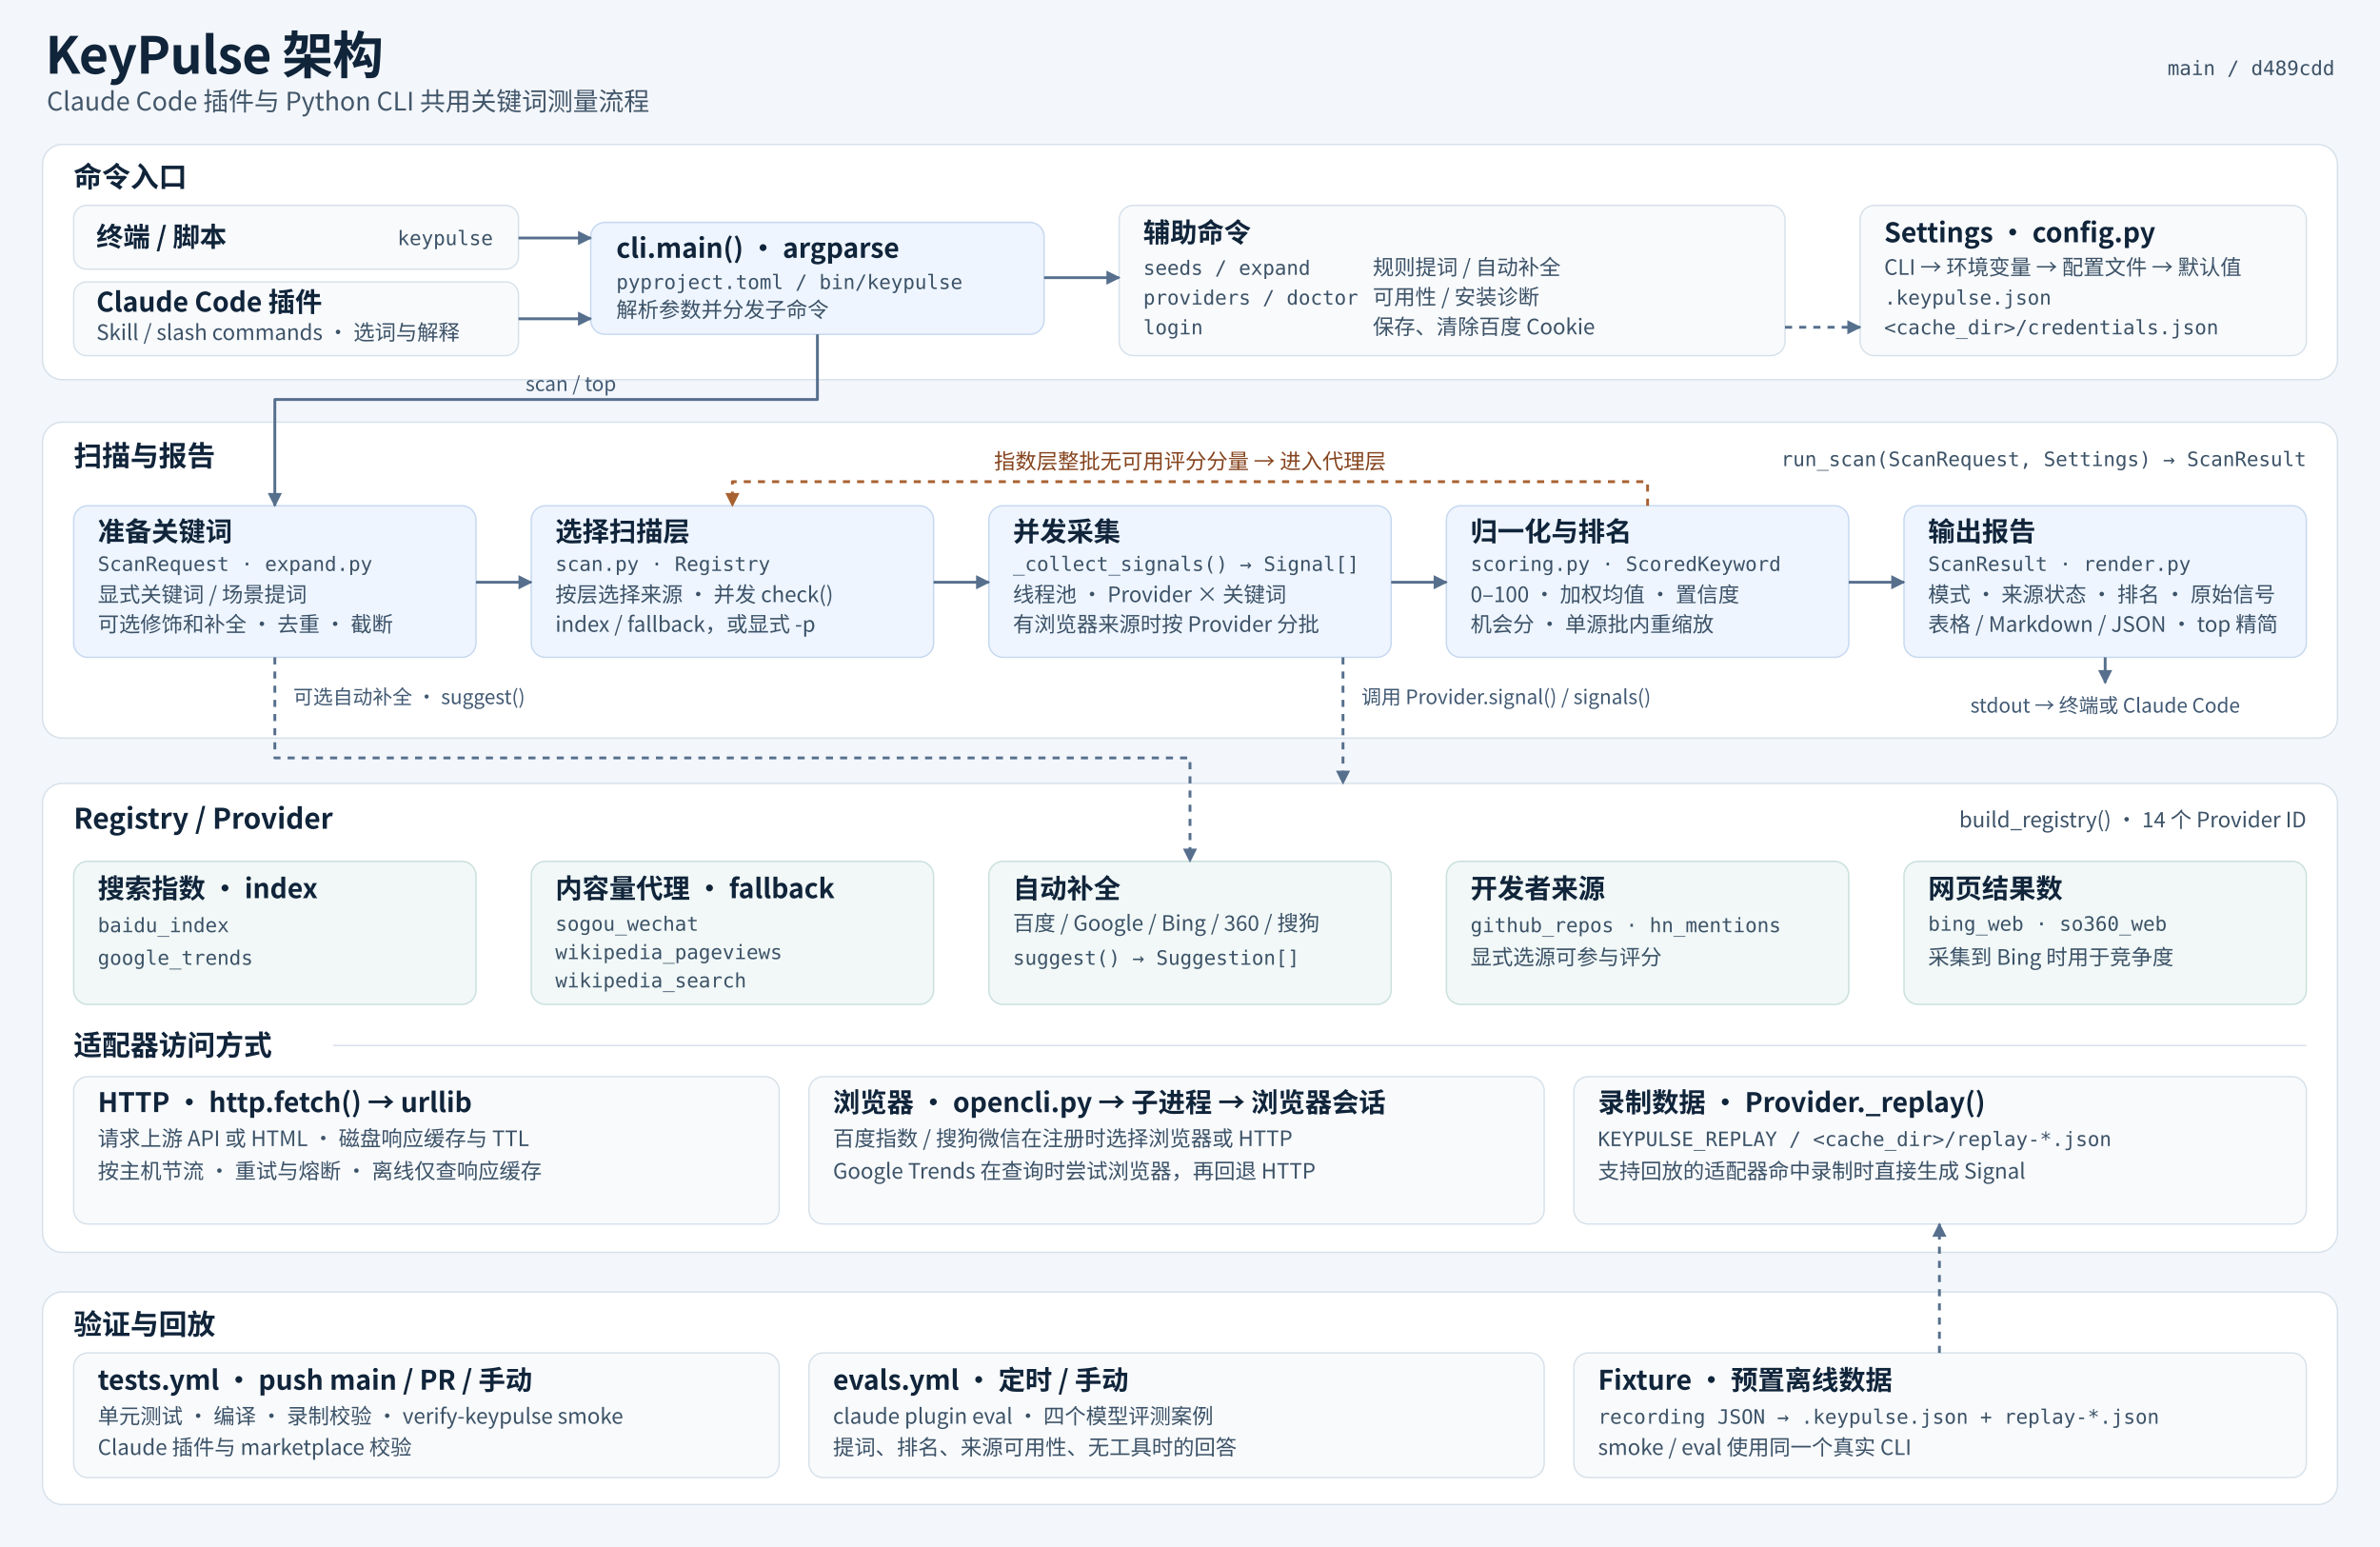
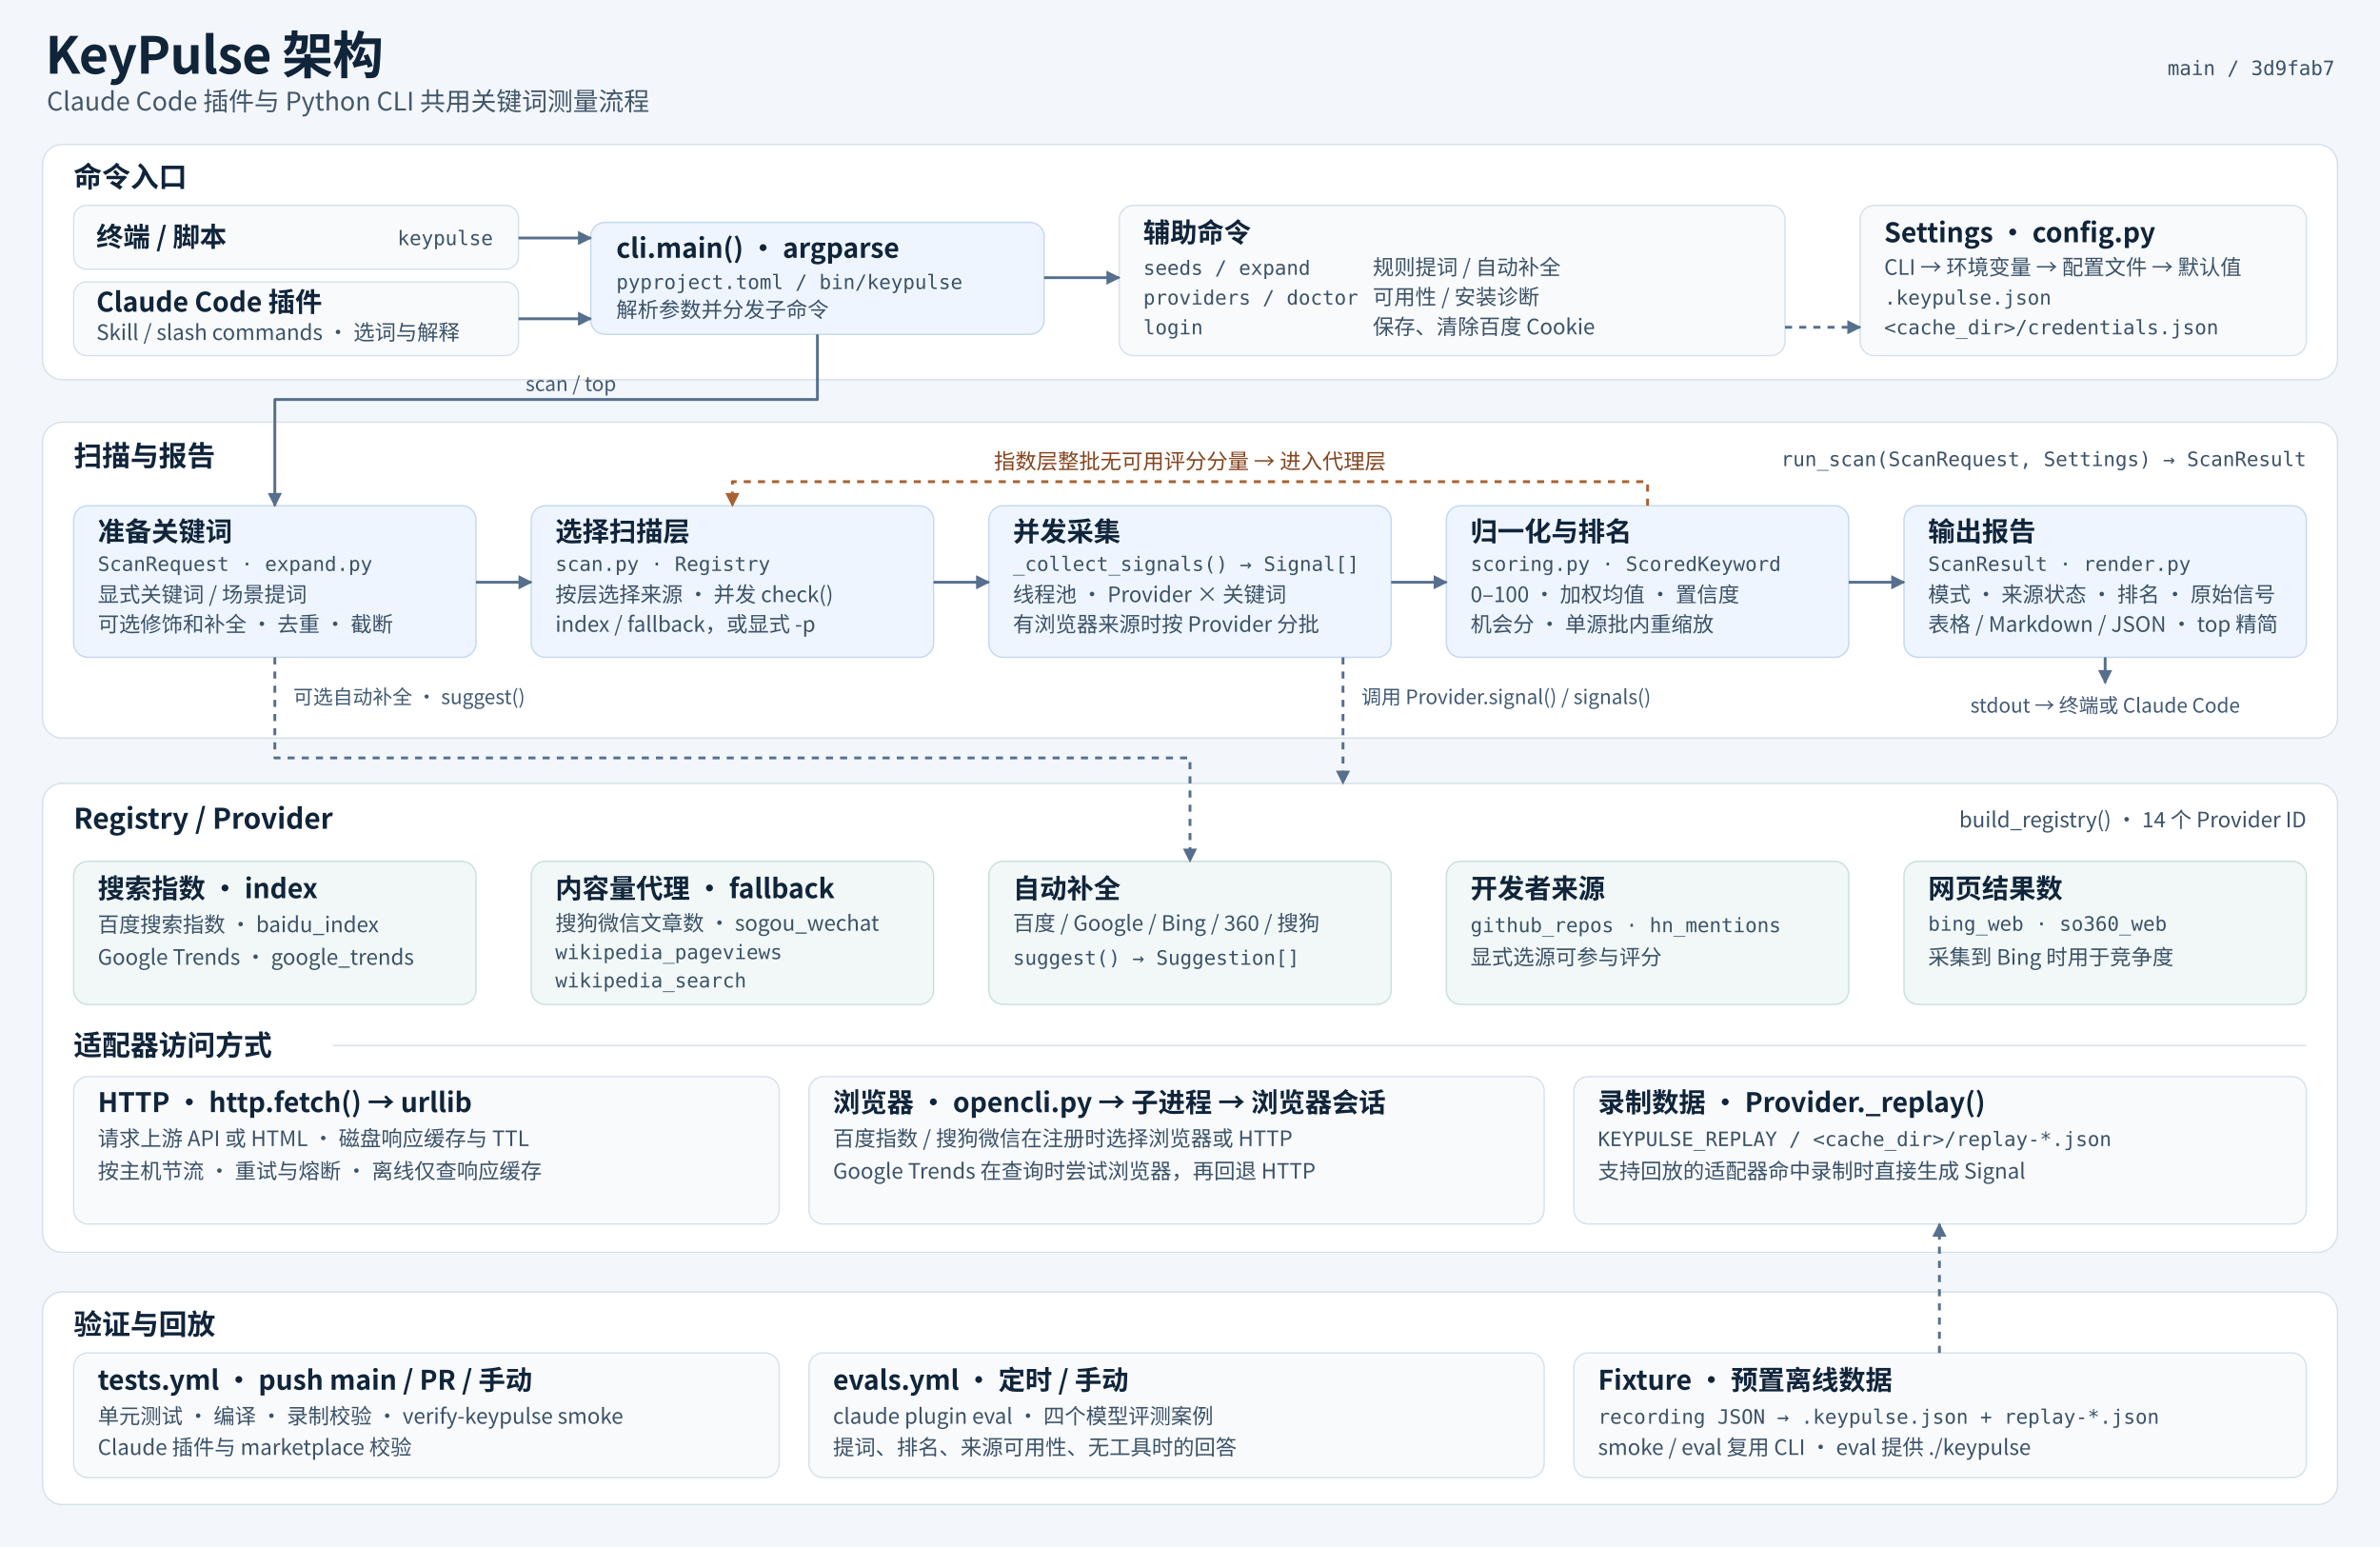
<svg xmlns="http://www.w3.org/2000/svg" width="1680" height="1092" viewBox="0 0 1680 1092" role="img" aria-labelledby="title description">
  <defs>
    <style>
      text { font-family: "PingFang SC", "Noto Sans CJK SC", "Microsoft YaHei", system-ui, sans-serif; fill: #10243a; }
      .title { font-size: 36px; font-weight: 700; letter-spacing: -.4px; }
      .subtitle { font-size: 18px; fill: #42566a; }
      .section { font-size: 20px; font-weight: 700; }
      .heading { font-size: 19px; font-weight: 650; }
      .detail { font-size: 15px; fill: #3c5267; }
      .code { font-family: ui-monospace, "SF Mono", Menlo, Consolas, "PingFang SC", monospace; font-size: 14px; fill: #3c5267; }
      .edge-label { font-size: 14px; fill: #415973; }
      .fallback-label { font-size: 15px; fill: #85441e; }
      .panel { fill: #fff; stroke: #d7e1ea; }
      .card { fill: #f8fafc; stroke: #d7e1ea; }
      .main { fill: #eef5ff; stroke: #c6d8ef; }
      .data { fill: #f1f8f7; stroke: #cae0dc; }
      .rail { fill: none; stroke: #566f8d; stroke-width: 2; marker-end: url(#arrow); stroke-linejoin: round; }
      .call { stroke-dasharray: 5 5; }
      .fallback { stroke: #a86131; marker-end: url(#arrow-fallback); }
    </style>
    <marker id="arrow" viewBox="0 0 10 10" markerWidth="5" markerHeight="5" refX="9" refY="5" orient="auto-start-reverse">
      <path d="M 0 0 L 10 5 L 0 10 Z" fill="#566f8d" />
    </marker>
    <marker id="arrow-fallback" viewBox="0 0 10 10" markerWidth="5" markerHeight="5" refX="9" refY="5" orient="auto-start-reverse">
      <path d="M 0 0 L 10 5 L 0 10 Z" fill="#a86131" />
    </marker>
  </defs>
  <rect width="1680" height="1092" fill="#f3f6fa" />
  <text class="title" x="32" y="52">KeyPulse 架构</text>
  <text class="subtitle" x="33" y="78">Claude Code 插件与 Python CLI 共用关键词测量流程</text>
-   <text class="code" x="1648" y="53" text-anchor="end">main / d489cdd</text>
+   <text class="code" x="1648" y="53" text-anchor="end">main / 3d9fab7</text>
  <g aria-label="命令入口">
    <rect class="panel" x="30" y="102" width="1620" height="166" rx="14" />
    <text class="section" x="52" y="132">命令入口</text>
    <rect class="card" x="52" y="145" width="314" height="45" rx="9" />
    <text class="heading" x="68" y="174">终端 / 脚本</text>
    <text class="code" x="348" y="173" text-anchor="end">keypulse</text>
    <rect class="card" x="52" y="199" width="314" height="52" rx="9" />
    <text class="heading" x="68" y="220">Claude Code 插件</text>
    <text class="detail" x="68" y="240">Skill / slash commands · 选词与解释</text>
    <rect class="main" x="417" y="157" width="320" height="79" rx="10" />
    <text class="heading" x="435" y="182">cli.main() · argparse</text>
    <text class="code" x="435" y="204">pyproject.toml / bin/keypulse</text>
    <text class="detail" x="435" y="224">解析参数并分发子命令</text>
    <rect class="card" x="790" y="145" width="470" height="106" rx="10" />
    <text class="heading" x="807" y="171">辅助命令</text>
    <text class="code" x="807" y="194">seeds / expand</text>
    <text class="detail" x="969" y="194">规则提词 / 自动补全</text>
    <text class="code" x="807" y="215">providers / doctor</text>
    <text class="detail" x="969" y="215">可用性 / 安装诊断</text>
    <text class="code" x="807" y="236">login</text>
    <text class="detail" x="969" y="236">保存、清除百度 Cookie</text>
    <rect class="card" x="1313" y="145" width="315" height="106" rx="10" />
    <text class="heading" x="1330" y="171">Settings · config.py</text>
    <text class="detail" x="1330" y="194">CLI → 环境变量 → 配置文件 → 默认值</text>
    <text class="code" x="1330" y="215">.keypulse.json</text>
    <text class="code" x="1330" y="236">&lt;cache_dir&gt;/credentials.json</text>
    <path class="rail" d="M 366 168 H 417" />
    <path class="rail" d="M 366 225 H 417" />
    <path class="rail" d="M 737 196 H 790" />
    <path class="rail call" d="M 1260 231 H 1313" />
  </g>
  <g aria-label="扫描与报告">
    <rect class="panel" x="30" y="298" width="1620" height="223" rx="14" />
    <text class="section" x="52" y="329">扫描与报告</text>
    <text class="code" x="1628" y="329" text-anchor="end">run_scan(ScanRequest, Settings) → ScanResult</text>
    <rect class="main" x="52" y="357" width="284" height="107" rx="10" />
    <text class="heading" x="69" y="382">准备关键词</text>
    <text class="code" x="69" y="403">ScanRequest · expand.py</text>
    <text class="detail" x="69" y="425">显式关键词 / 场景提词</text>
    <text class="detail" x="69" y="446">可选修饰和补全 · 去重 · 截断</text>
    <rect class="main" x="375" y="357" width="284" height="107" rx="10" />
    <text class="heading" x="392" y="382">选择扫描层</text>
    <text class="code" x="392" y="403">scan.py · Registry</text>
    <text class="detail" x="392" y="425">按层选择来源 · 并发 check()</text>
    <text class="detail" x="392" y="446">index / fallback，或显式 -p</text>
    <rect class="main" x="698" y="357" width="284" height="107" rx="10" />
    <text class="heading" x="715" y="382">并发采集</text>
    <text class="code" x="715" y="403">_collect_signals() → Signal[]</text>
    <text class="detail" x="715" y="425">线程池 · Provider × 关键词</text>
    <text class="detail" x="715" y="446">有浏览器来源时按 Provider 分批</text>
    <rect class="main" x="1021" y="357" width="284" height="107" rx="10" />
    <text class="heading" x="1038" y="382">归一化与排名</text>
    <text class="code" x="1038" y="403">scoring.py · ScoredKeyword</text>
    <text class="detail" x="1038" y="425">0–100 · 加权均值 · 置信度</text>
    <text class="detail" x="1038" y="446">机会分 · 单源批内重缩放</text>
    <rect class="main" x="1344" y="357" width="284" height="107" rx="10" />
    <text class="heading" x="1361" y="382">输出报告</text>
    <text class="code" x="1361" y="403">ScanResult · render.py</text>
    <text class="detail" x="1361" y="425">模式 · 来源状态 · 排名 · 原始信号</text>
    <text class="detail" x="1361" y="446">表格 / Markdown / JSON · top 精简</text>
    <path class="rail" d="M 577 236 V 282 H 194 V 357" />
    <text class="edge-label" x="371" y="276">scan / top</text>
    <path class="rail" d="M 336 411 H 375" />
    <path class="rail" d="M 659 411 H 698" />
    <path class="rail" d="M 982 411 H 1021" />
    <path class="rail" d="M 1305 411 H 1344" />
    <path class="rail call fallback" d="M 1163 357 V 340 H 517 V 357" />
    <text class="fallback-label" x="840" y="331" text-anchor="middle">指数层整批无可用评分分量 → 进入代理层</text>
  </g>
  <g aria-label="数据源与访问方式">
    <rect class="panel" x="30" y="553" width="1620" height="331" rx="14" />
    <text class="section" x="52" y="585">Registry / Provider</text>
    <text class="detail" x="1628" y="584" text-anchor="end">build_registry() · 14 个 Provider ID</text>
    <rect class="data" x="52" y="608" width="284" height="101" rx="10" />
    <text class="heading" x="69" y="634">搜索指数 · index</text>
-     <text class="code" x="69" y="658">baidu_index</text>
-     <text class="code" x="69" y="681">google_trends</text>
+     <text class="detail" x="69" y="658">百度搜索指数 · baidu_index</text>
+     <text class="detail" x="69" y="681">Google Trends · google_trends</text>
    <rect class="data" x="375" y="608" width="284" height="101" rx="10" />
    <text class="heading" x="392" y="634">内容量代理 · fallback</text>
-     <text class="code" x="392" y="657">sogou_wechat</text>
+     <text class="detail" x="392" y="657">搜狗微信文章数 · sogou_wechat</text>
    <text class="code" x="392" y="677">wikipedia_pageviews</text>
    <text class="code" x="392" y="697">wikipedia_search</text>
    <rect class="data" x="698" y="608" width="284" height="101" rx="10" />
    <text class="heading" x="715" y="634">自动补全</text>
    <text class="detail" x="715" y="657">百度 / Google / Bing / 360 / 搜狗</text>
    <text class="code" x="715" y="681">suggest() → Suggestion[]</text>
    <rect class="data" x="1021" y="608" width="284" height="101" rx="10" />
    <text class="heading" x="1038" y="634">开发者来源</text>
    <text class="code" x="1038" y="658">github_repos · hn_mentions</text>
    <text class="detail" x="1038" y="681">显式选源可参与评分</text>
    <rect class="data" x="1344" y="608" width="284" height="101" rx="10" />
    <text class="heading" x="1361" y="634">网页结果数</text>
    <text class="code" x="1361" y="657">bing_web · so360_web</text>
    <text class="detail" x="1361" y="681">采集到 Bing 时用于竞争度</text>
    <text class="section" x="52" y="745">适配器访问方式</text>
    <path d="M 235 738 H 1628" stroke="#d7e1ea" />
    <rect class="card" x="52" y="760" width="498" height="104" rx="10" />
    <text class="heading" x="69" y="785">HTTP · http.fetch() → urllib</text>
    <text class="detail" x="69" y="809">请求上游 API 或 HTML · 磁盘响应缓存与 TTL</text>
    <text class="detail" x="69" y="832">按主机节流 · 重试与熔断 · 离线仅查响应缓存</text>
    <rect class="card" x="571" y="760" width="519" height="104" rx="10" />
    <text class="heading" x="588" y="785">浏览器 · opencli.py → 子进程 → 浏览器会话</text>
    <text class="detail" x="588" y="809">百度指数 / 搜狗微信在注册时选择浏览器或 HTTP</text>
    <text class="detail" x="588" y="832">Google Trends 在查询时尝试浏览器，再回退 HTTP</text>
    <rect class="card" x="1111" y="760" width="517" height="104" rx="10" />
    <text class="heading" x="1128" y="785">录制数据 · Provider._replay()</text>
    <text class="code" x="1128" y="809">KEYPULSE_REPLAY / &lt;cache_dir&gt;/replay-*.json</text>
    <text class="detail" x="1128" y="832">支持回放的适配器命中录制时直接生成 Signal</text>
  </g>
  <path class="rail call" d="M 194 464 V 535 H 840 V 608" />
  <text class="edge-label" x="207" y="497">可选自动补全 · suggest()</text>
  <path class="rail call" d="M 948 464 V 553" />
  <text class="edge-label" x="961" y="497">调用 Provider.signal() / signals()</text>
  <path class="rail" d="M 1486 464 V 482" />
  <text class="edge-label" x="1486" y="503" text-anchor="middle">stdout → 终端或 Claude Code</text>
  <g aria-label="验证与回放">
    <rect class="panel" x="30" y="912" width="1620" height="150" rx="14" />
    <text class="section" x="52" y="942">验证与回放</text>
    <rect class="card" x="52" y="955" width="498" height="88" rx="10" />
    <text class="heading" x="69" y="981">tests.yml · push main / PR / 手动</text>
    <text class="detail" x="69" y="1005">单元测试 · 编译 · 录制校验 · verify-keypulse smoke</text>
    <text class="detail" x="69" y="1027">Claude 插件与 marketplace 校验</text>
    <rect class="card" x="571" y="955" width="519" height="88" rx="10" />
    <text class="heading" x="588" y="981">evals.yml · 定时 / 手动</text>
    <text class="detail" x="588" y="1005">claude plugin eval · 四个模型评测案例</text>
    <text class="detail" x="588" y="1027">提词、排名、来源可用性、无工具时的回答</text>
    <rect class="card" x="1111" y="955" width="517" height="88" rx="10" />
    <text class="heading" x="1128" y="981">Fixture · 预置离线数据</text>
    <text class="code" x="1128" y="1005">recording JSON → .keypulse.json + replay-*.json</text>
-     <text class="detail" x="1128" y="1027">smoke / eval 使用同一个真实 CLI</text>
+     <text class="detail" x="1128" y="1027">smoke / eval 复用 CLI · eval 提供 ./keypulse</text>
    <path class="rail call" d="M 1369 955 V 864" />
  </g>
</svg>
